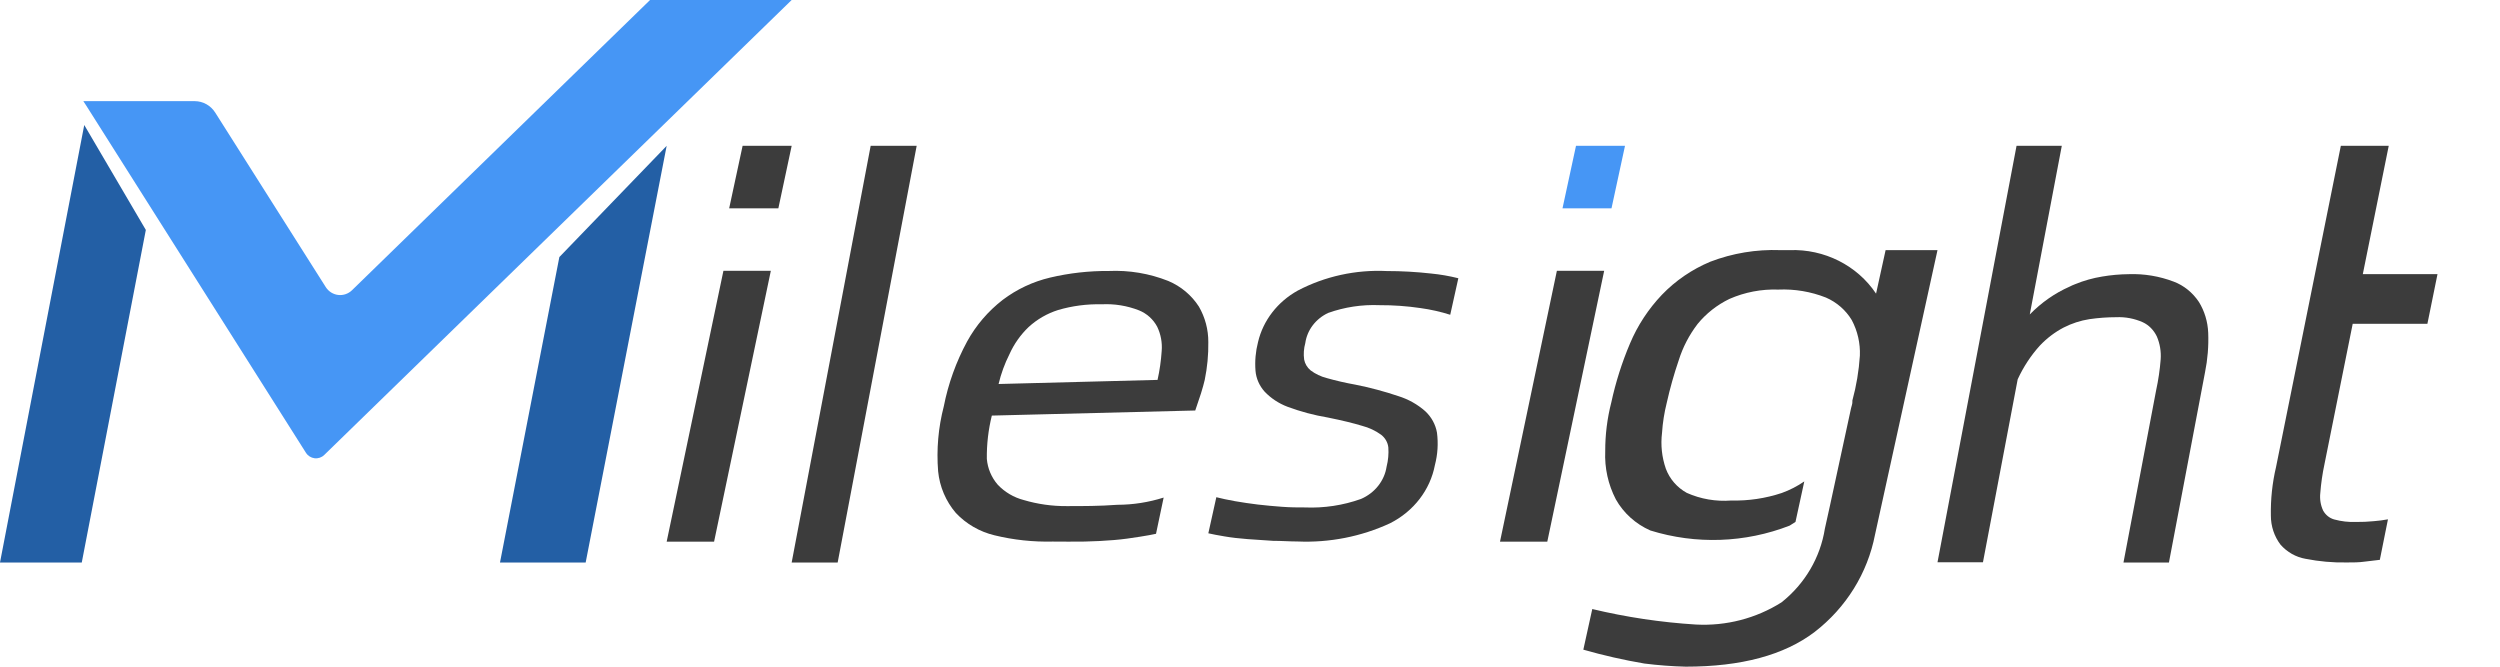
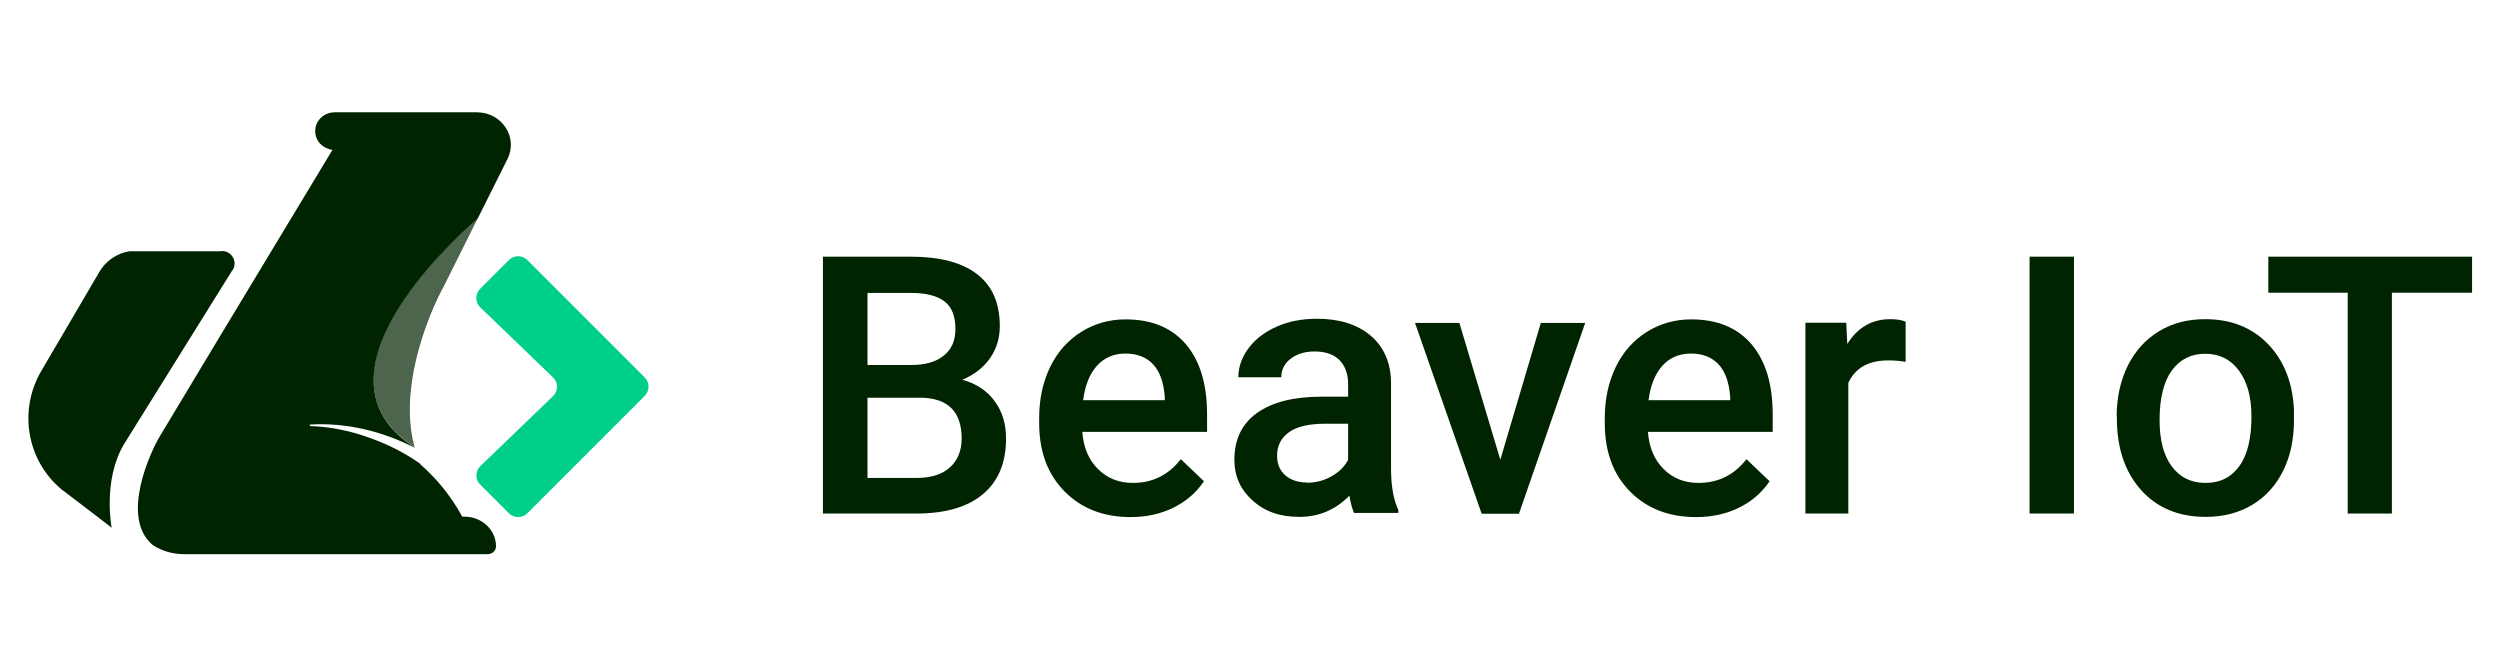
<svg xmlns="http://www.w3.org/2000/svg" viewBox="0 0 120 32">
-   <g fill-rule="nonzero" fill="none">
-     <path fill="#3C3C3C" d="M34.724 13L37 13 34.276 26 32 26z" />
-     <path fill="#3C3C3C" d="M35.645 7L38 7 37.361 10 35 10z" />
-     <path fill="#3C3C3C" d="M41.792 7L44 7 40.208 27 38 27z" />
-     <path d="M57.827,18.235 C57.79,18.406 57.727,18.619 57.649,18.878 L57.372,19.704 L47.608,19.948 C47.44,20.627 47.359,21.325 47.368,22.024 C47.406,22.482 47.589,22.916 47.891,23.265 C48.229,23.623 48.662,23.878 49.14,24.002 C49.809,24.2 50.503,24.298 51.201,24.293 C51.996,24.293 52.77,24.293 53.633,24.23 C54.387,24.229 55.137,24.111 55.855,23.883 L55.489,25.622 C55.212,25.679 55.118,25.699 54.72,25.762 C54.323,25.824 53.925,25.886 53.46,25.923 C52.995,25.959 52.581,25.985 52.064,25.995 C51.546,26.006 51.018,25.995 50.532,25.995 C49.59,26.018 48.649,25.917 47.734,25.694 C47.025,25.524 46.382,25.153 45.883,24.625 C45.399,24.059 45.102,23.36 45.03,22.621 C44.946,21.575 45.038,20.522 45.302,19.506 C45.515,18.418 45.893,17.368 46.421,16.392 C46.847,15.616 47.429,14.936 48.131,14.393 C48.806,13.883 49.581,13.519 50.406,13.324 C51.328,13.106 52.272,13 53.219,13.007 C54.195,12.963 55.168,13.126 56.075,13.485 C56.681,13.739 57.195,14.169 57.549,14.72 C57.847,15.237 58.002,15.822 57.999,16.418 C58.008,17.028 57.95,17.637 57.827,18.235 Z M55.562,18.235 C55.664,17.778 55.73,17.315 55.761,16.848 C55.794,16.449 55.72,16.048 55.547,15.686 C55.358,15.329 55.049,15.049 54.673,14.897 C54.103,14.674 53.491,14.575 52.88,14.606 C52.172,14.589 51.466,14.682 50.788,14.881 C50.263,15.047 49.781,15.325 49.376,15.696 C48.987,16.067 48.675,16.51 48.455,16.999 C48.225,17.455 48.05,17.936 47.932,18.432 L55.562,18.235 Z" fill="#3C3C3C" />
-     <path d="M68.41,19.736 C68.04,19.409 67.598,19.162 67.116,19.012 C66.445,18.786 65.758,18.603 65.061,18.464 C64.597,18.381 64.137,18.276 63.685,18.148 C63.401,18.076 63.136,17.949 62.906,17.776 C62.745,17.641 62.637,17.459 62.599,17.259 C62.563,16.995 62.582,16.726 62.654,16.468 C62.742,15.844 63.153,15.302 63.751,15.021 C64.537,14.74 65.377,14.613 66.217,14.648 C66.876,14.645 67.534,14.692 68.185,14.788 C68.67,14.855 69.147,14.962 69.611,15.109 L70,13.356 C69.57,13.248 69.132,13.172 68.69,13.129 C67.984,13.05 67.274,13.01 66.563,13.01 C65.076,12.939 63.598,13.263 62.298,13.945 C61.323,14.484 60.629,15.381 60.385,16.422 C60.269,16.871 60.228,17.335 60.264,17.797 C60.295,18.166 60.448,18.517 60.703,18.8 C61.004,19.117 61.38,19.365 61.799,19.524 C62.424,19.757 63.072,19.93 63.734,20.041 C64.425,20.18 64.973,20.315 65.379,20.439 C65.71,20.525 66.021,20.67 66.294,20.868 C66.489,21.019 66.613,21.236 66.64,21.473 C66.662,21.783 66.634,22.095 66.557,22.398 C66.454,23.078 65.992,23.662 65.329,23.949 C64.469,24.257 63.551,24.396 62.632,24.357 C62.298,24.357 61.936,24.357 61.536,24.326 C61.136,24.295 60.757,24.264 60.379,24.218 C60.001,24.171 59.634,24.119 59.283,24.057 C58.932,23.995 58.63,23.928 58.384,23.866 L58,25.598 C58.192,25.645 58.455,25.691 58.784,25.748 C59.113,25.805 59.48,25.846 59.88,25.877 L61.103,25.96 C61.514,25.96 61.903,25.991 62.276,25.991 C63.812,26.057 65.341,25.757 66.722,25.117 C67.856,24.545 68.65,23.515 68.876,22.32 C69.009,21.813 69.042,21.288 68.975,20.769 C68.908,20.377 68.71,20.015 68.41,19.736 Z" fill="#3C3C3C" />
-     <path fill="#3C3C3C" d="M74.73 13L77 13 74.27 26 72 26z" />
-     <path fill="#4696F5" d="M75.648 7L78 7 77.352 10 75 10z" />
-     <path d="M90.509,12.006 L90.051,14.094 C89.142,12.737 87.567,11.945 85.903,12.006 L85.446,12.006 C84.302,11.964 83.162,12.153 82.097,12.561 C81.217,12.929 80.425,13.469 79.771,14.15 C79.121,14.834 78.602,15.626 78.24,16.488 C77.852,17.401 77.552,18.348 77.343,19.315 C77.146,20.081 77.048,20.869 77.051,21.659 C77.015,22.458 77.19,23.254 77.56,23.969 C77.931,24.628 78.513,25.153 79.217,25.463 C81.406,26.143 83.77,26.06 85.903,25.23 C86,25.174 86.091,25.108 86.183,25.052 L86.606,23.108 C86.272,23.338 85.909,23.525 85.526,23.663 C84.745,23.923 83.922,24.045 83.097,24.025 C82.366,24.081 81.632,23.955 80.966,23.658 C80.499,23.4 80.142,22.988 79.96,22.497 C79.769,21.945 79.706,21.359 79.777,20.781 C79.809,20.29 79.886,19.803 80.006,19.326 C80.159,18.641 80.35,17.964 80.577,17.299 C80.774,16.669 81.081,16.077 81.486,15.549 C81.898,15.045 82.418,14.636 83.011,14.349 C83.748,14.025 84.552,13.871 85.36,13.9 C86.141,13.866 86.921,13.997 87.646,14.283 C88.165,14.509 88.599,14.888 88.886,15.366 C89.165,15.892 89.298,16.48 89.274,17.071 C89.227,17.799 89.106,18.521 88.914,19.226 L88.914,19.226 L88.914,19.27 C88.917,19.281 88.917,19.293 88.914,19.304 C88.914,19.398 88.874,19.492 88.851,19.592 L87.84,24.263 L87.594,25.374 C87.375,26.763 86.634,28.023 85.514,28.912 C84.296,29.682 82.857,30.055 81.406,29.978 C79.727,29.874 78.062,29.625 76.429,29.234 L76,31.184 C76.963,31.459 77.942,31.682 78.931,31.85 C79.589,31.933 80.251,31.983 80.914,32 C83.581,32 85.644,31.445 87.103,30.334 C88.614,29.168 89.642,27.511 90,25.668 L93,12.006 L90.509,12.006 Z" fill="#3C3C3C" />
-     <path d="M105.994,15.975 C105.973,15.444 105.818,14.931 105.547,14.493 C105.243,14.039 104.82,13.699 104.337,13.518 C103.647,13.256 102.919,13.135 102.19,13.16 C101.758,13.164 101.327,13.202 100.9,13.275 C100.46,13.347 100.028,13.468 99.611,13.639 C99.518,13.674 99.427,13.714 99.338,13.76 C98.633,14.071 97.986,14.523 97.429,15.094 L98.966,7 L96.794,7 L93,26.989 L95.182,26.989 L96.849,18.207 C97.124,17.61 97.482,17.065 97.91,16.592 C98.247,16.235 98.634,15.942 99.055,15.722 C99.447,15.522 99.863,15.387 100.29,15.32 C100.718,15.258 101.149,15.226 101.58,15.226 C102.015,15.206 102.45,15.289 102.854,15.468 C103.144,15.602 103.382,15.844 103.529,16.152 C103.676,16.494 103.74,16.875 103.712,17.253 C103.673,17.753 103.6,18.248 103.494,18.736 L101.927,27 L104.109,27 L105.84,17.876 C105.967,17.253 106.019,16.614 105.994,15.975 Z" fill="#3C3C3C" />
-     <path d="M113.947,25.016 C113.663,25.044 113.378,25.057 113.093,25.054 C112.738,25.068 112.383,25.027 112.039,24.933 C111.816,24.87 111.627,24.717 111.511,24.509 C111.389,24.248 111.342,23.955 111.374,23.666 C111.41,23.199 111.477,22.735 111.575,22.278 L112.93,15.542 L116.515,15.542 L116.652,14.871 L117,13.158 L113.415,13.158 L114.659,7 L112.36,7 L109.249,22.422 C109.07,23.182 108.987,23.963 109.002,24.746 C109,25.254 109.163,25.747 109.466,26.145 C109.782,26.503 110.203,26.741 110.662,26.822 C111.318,26.951 111.984,27.011 112.65,26.998 C112.951,26.998 113.23,26.998 113.489,26.96 L114.232,26.872 L114.622,24.928 C114.399,24.969 114.174,24.998 113.947,25.016 L113.947,25.016 Z" fill="#3C3C3C" />
-     <path fill="#235FA5" d="M4.044 6L0 27 3.925 27 7 11.037z" />
-     <path fill="#235FA5" d="M26.849 12.339L24 27 28.112 27 32 7z" />
-     <path d="M31.203,0 L16.895,13.932 C16.718,14.104 16.473,14.187 16.229,14.157 C15.985,14.127 15.767,13.988 15.635,13.778 L10.331,5.405 C10.116,5.063 9.745,4.856 9.346,4.855 L4,4.855 L4.119,5.036 L4.119,5.036 L14.682,21.728 C14.774,21.876 14.927,21.974 15.098,21.996 C15.268,22.017 15.44,21.959 15.564,21.838 L38,0 L31.203,0 Z" fill="#4696F5" />
+   <defs>
+     <style>
+       .cls-1 {
+         opacity: .7;
+       }
+ 
+       .cls-1, .cls-2 {
+         fill: #002400;
+       }
+ 
+       .cls-1, .cls-2, .cls-3 {
+         stroke-width: 0px;
+       }
+ 
+       .cls-3 {
+         fill: #00d087;
+       }
+     </style>
+   </defs>
+   <path class="cls-2" d="M11.16,12.96l-5.22,8.38s0,0,0,0c-1.02,1.74-.58,3.99-.58,3.99l-1.29-.99-1.13-.86c-1.66-1.4-2.06-3.79-.96-5.67l2.79-4.76c.31-.53.84-.89,1.44-.99h4.35c.5-.09.87.45.62.89Z" />
+   <path class="cls-3" d="M30.95,19l-5.64,5.64c-.24.24-.63.24-.88,0l-1.38-1.38c-.25-.24-.24-.64,0-.88l3.5-3.37c.25-.24.25-.65,0-.89l-3.5-3.37c-.25-.24-.25-.64,0-.89l1.38-1.38c.24-.24.63-.24.88,0l5.64,5.64c.24.24.24.63,0,.88Z" />
+   <path class="cls-2" d="M19.9,21.47s0,.02,0,.02c-1.54-.79-3.29-1.22-5.03-1.11v.07c1.03.03,2.04.25,2.99.61.83.3,1.6.7,2.31,1.2,0,.01.01.03.02.04.73.64,1.43,1.46,2,2.5h.13c.22,0,.42.05.61.13.16.07.31.17.44.29.22.21.37.48.42.78.01.07.02.14.02.22,0,.21-.18.38-.4.38h-14.58c-.57,0-1.09-.17-1.5-.44-1.58-1.32-.1-4.5.36-5.25.45-.75,2.73-4.54,2.73-4.54.06-.1.09-.15.09-.15l5.45-9.03c-.22-.02-.41-.12-.56-.26-.17-.16-.27-.39-.27-.64,0-.5.42-.9.94-.9h6.82c1.2,0,1.99,1.2,1.47,2.24l-1.08,2.16-.34.68c-1.39,1.21-8.35,7.64-3.03,11.01Z" />
+   <path class="cls-1" d="M22.94,10.46l-1.65,3.31s-.02.03-.04.08l-.02.03c-.03.06-.08.15-.13.25-.02.05-.04.09-.07.14,0,0,0,0,0,0-.58,1.22-1.88,4.45-1.13,7.19-5.31-3.37,1.64-9.8,3.03-11.01Z" />
+   <g>
+     <path class="cls-2" d="M39.5,24.65v-12.33h4.22c1.39,0,2.46.28,3.18.84.73.56,1.09,1.39,1.09,2.5,0,.56-.15,1.07-.46,1.52-.31.45-.75.8-1.34,1.05.67.18,1.18.52,1.55,1.02s.55,1.1.55,1.8c0,1.16-.37,2.05-1.11,2.67-.74.62-1.81.93-3.19.93h-4.5ZM41.64,17.52h2.1c.67,0,1.19-.15,1.56-.45.38-.3.56-.73.56-1.28,0-.61-.17-1.05-.52-1.32-.35-.27-.89-.41-1.62-.41h-2.08v3.46ZM41.64,19.09v3.85h2.38c.67,0,1.2-.17,1.57-.5s.57-.8.57-1.39c0-1.28-.65-1.94-1.96-1.96h-2.56Z" />
+     <path class="cls-2" d="M54.27,24.82c-1.3,0-2.36-.41-3.17-1.23-.81-.82-1.22-1.91-1.22-3.28v-.25c0-.91.18-1.73.53-2.45.35-.72.85-1.28,1.49-1.68.64-.4,1.35-.6,2.13-.6,1.25,0,2.21.4,2.89,1.19.68.8,1.02,1.92,1.02,3.38v.83h-5.99c.06.76.31,1.35.76,1.79.44.44,1,.66,1.67.66.94,0,1.71-.38,2.3-1.14l1.11,1.06c-.37.55-.86.97-1.47,1.27-.61.3-1.3.45-2.06.45ZM54.02,16.97c-.56,0-1.02.2-1.37.59s-.57.95-.66,1.65h3.92v-.15c-.05-.69-.23-1.21-.55-1.56s-.77-.53-1.34-.53Z" />
+     <path class="cls-2" d="M65.01,24.65c-.09-.17-.17-.46-.24-.86-.66.68-1.46,1.02-2.4,1.02s-1.67-.26-2.25-.79c-.58-.52-.87-1.17-.87-1.95,0-.98.36-1.73,1.09-2.25.73-.52,1.76-.78,3.11-.78h1.26v-.6c0-.47-.13-.85-.4-1.14-.27-.28-.67-.43-1.21-.43-.47,0-.85.12-1.15.35-.3.23-.45.53-.45.89h-2.06c0-.5.17-.97.5-1.41.33-.44.79-.78,1.36-1.03.57-.25,1.21-.37,1.92-.37,1.07,0,1.93.27,2.57.81.64.54.97,1.3.98,2.27v4.13c0,.82.12,1.48.35,1.97v.14h-2.1ZM62.75,23.17c.41,0,.79-.1,1.15-.3.36-.2.63-.46.81-.8v-1.73h-1.11c-.76,0-1.34.13-1.72.4-.38.27-.58.64-.58,1.13,0,.4.13.71.39.94.26.23.61.35,1.05.35Z" />
+     <path class="cls-2" d="M72.02,22.05l1.94-6.55h2.13l-3.18,9.16h-1.79l-3.2-9.16h2.13l1.96,6.55Z" />
+     <path class="cls-2" d="M81.41,24.82c-1.3,0-2.36-.41-3.17-1.23-.81-.82-1.21-1.91-1.21-3.28v-.25c0-.91.18-1.73.53-2.45.35-.72.85-1.28,1.49-1.68.64-.4,1.35-.6,2.13-.6,1.25,0,2.21.4,2.89,1.19.68.8,1.02,1.92,1.02,3.38v.83h-5.99c.06.76.31,1.35.76,1.79.44.44,1,.66,1.67.66.94,0,1.71-.38,2.3-1.14l1.11,1.06c-.37.55-.86.97-1.47,1.27-.61.3-1.3.45-2.06.45ZM81.16,16.97c-.56,0-1.02.2-1.37.59s-.57.95-.66,1.65h3.92v-.15c-.05-.69-.23-1.21-.55-1.56-.32-.35-.77-.53-1.34-.53Z" />
+     <path class="cls-2" d="M91.47,17.37c-.27-.05-.55-.07-.84-.07-.94,0-1.58.36-1.91,1.08v6.27h-2.06v-9.16h1.96l.05,1.02c.5-.8,1.19-1.19,2.07-1.19.29,0,.54.04.73.12v1.93Z" />
+     <path class="cls-2" d="M99.55,24.65h-2.13v-12.33h2.13v12.33Z" />
+     <path class="cls-2" d="M101.6,19.99c0-.9.18-1.71.53-2.43.36-.72.86-1.27,1.5-1.66s1.38-.58,2.22-.58c1.24,0,2.24.4,3.01,1.19.77.8,1.19,1.85,1.25,3.17v.48c0,.9-.16,1.71-.51,2.42-.35.71-.84,1.26-1.49,1.65s-1.39.58-2.24.58c-1.29,0-2.33-.43-3.1-1.29s-1.16-2.01-1.16-3.44v-.1ZM103.66,20.17c0,.94.19,1.68.58,2.21.39.53.93.8,1.63.8s1.23-.27,1.62-.81.58-1.33.58-2.38c0-.93-.2-1.66-.6-2.2s-.94-.81-1.62-.81-1.21.27-1.6.8c-.39.53-.59,1.33-.59,2.39Z" />
+     <path class="cls-2" d="M118.65,14.05h-3.84v10.6h-2.12v-10.6h-3.81v-1.73h9.78v1.73Z" />
  </g>
</svg>
